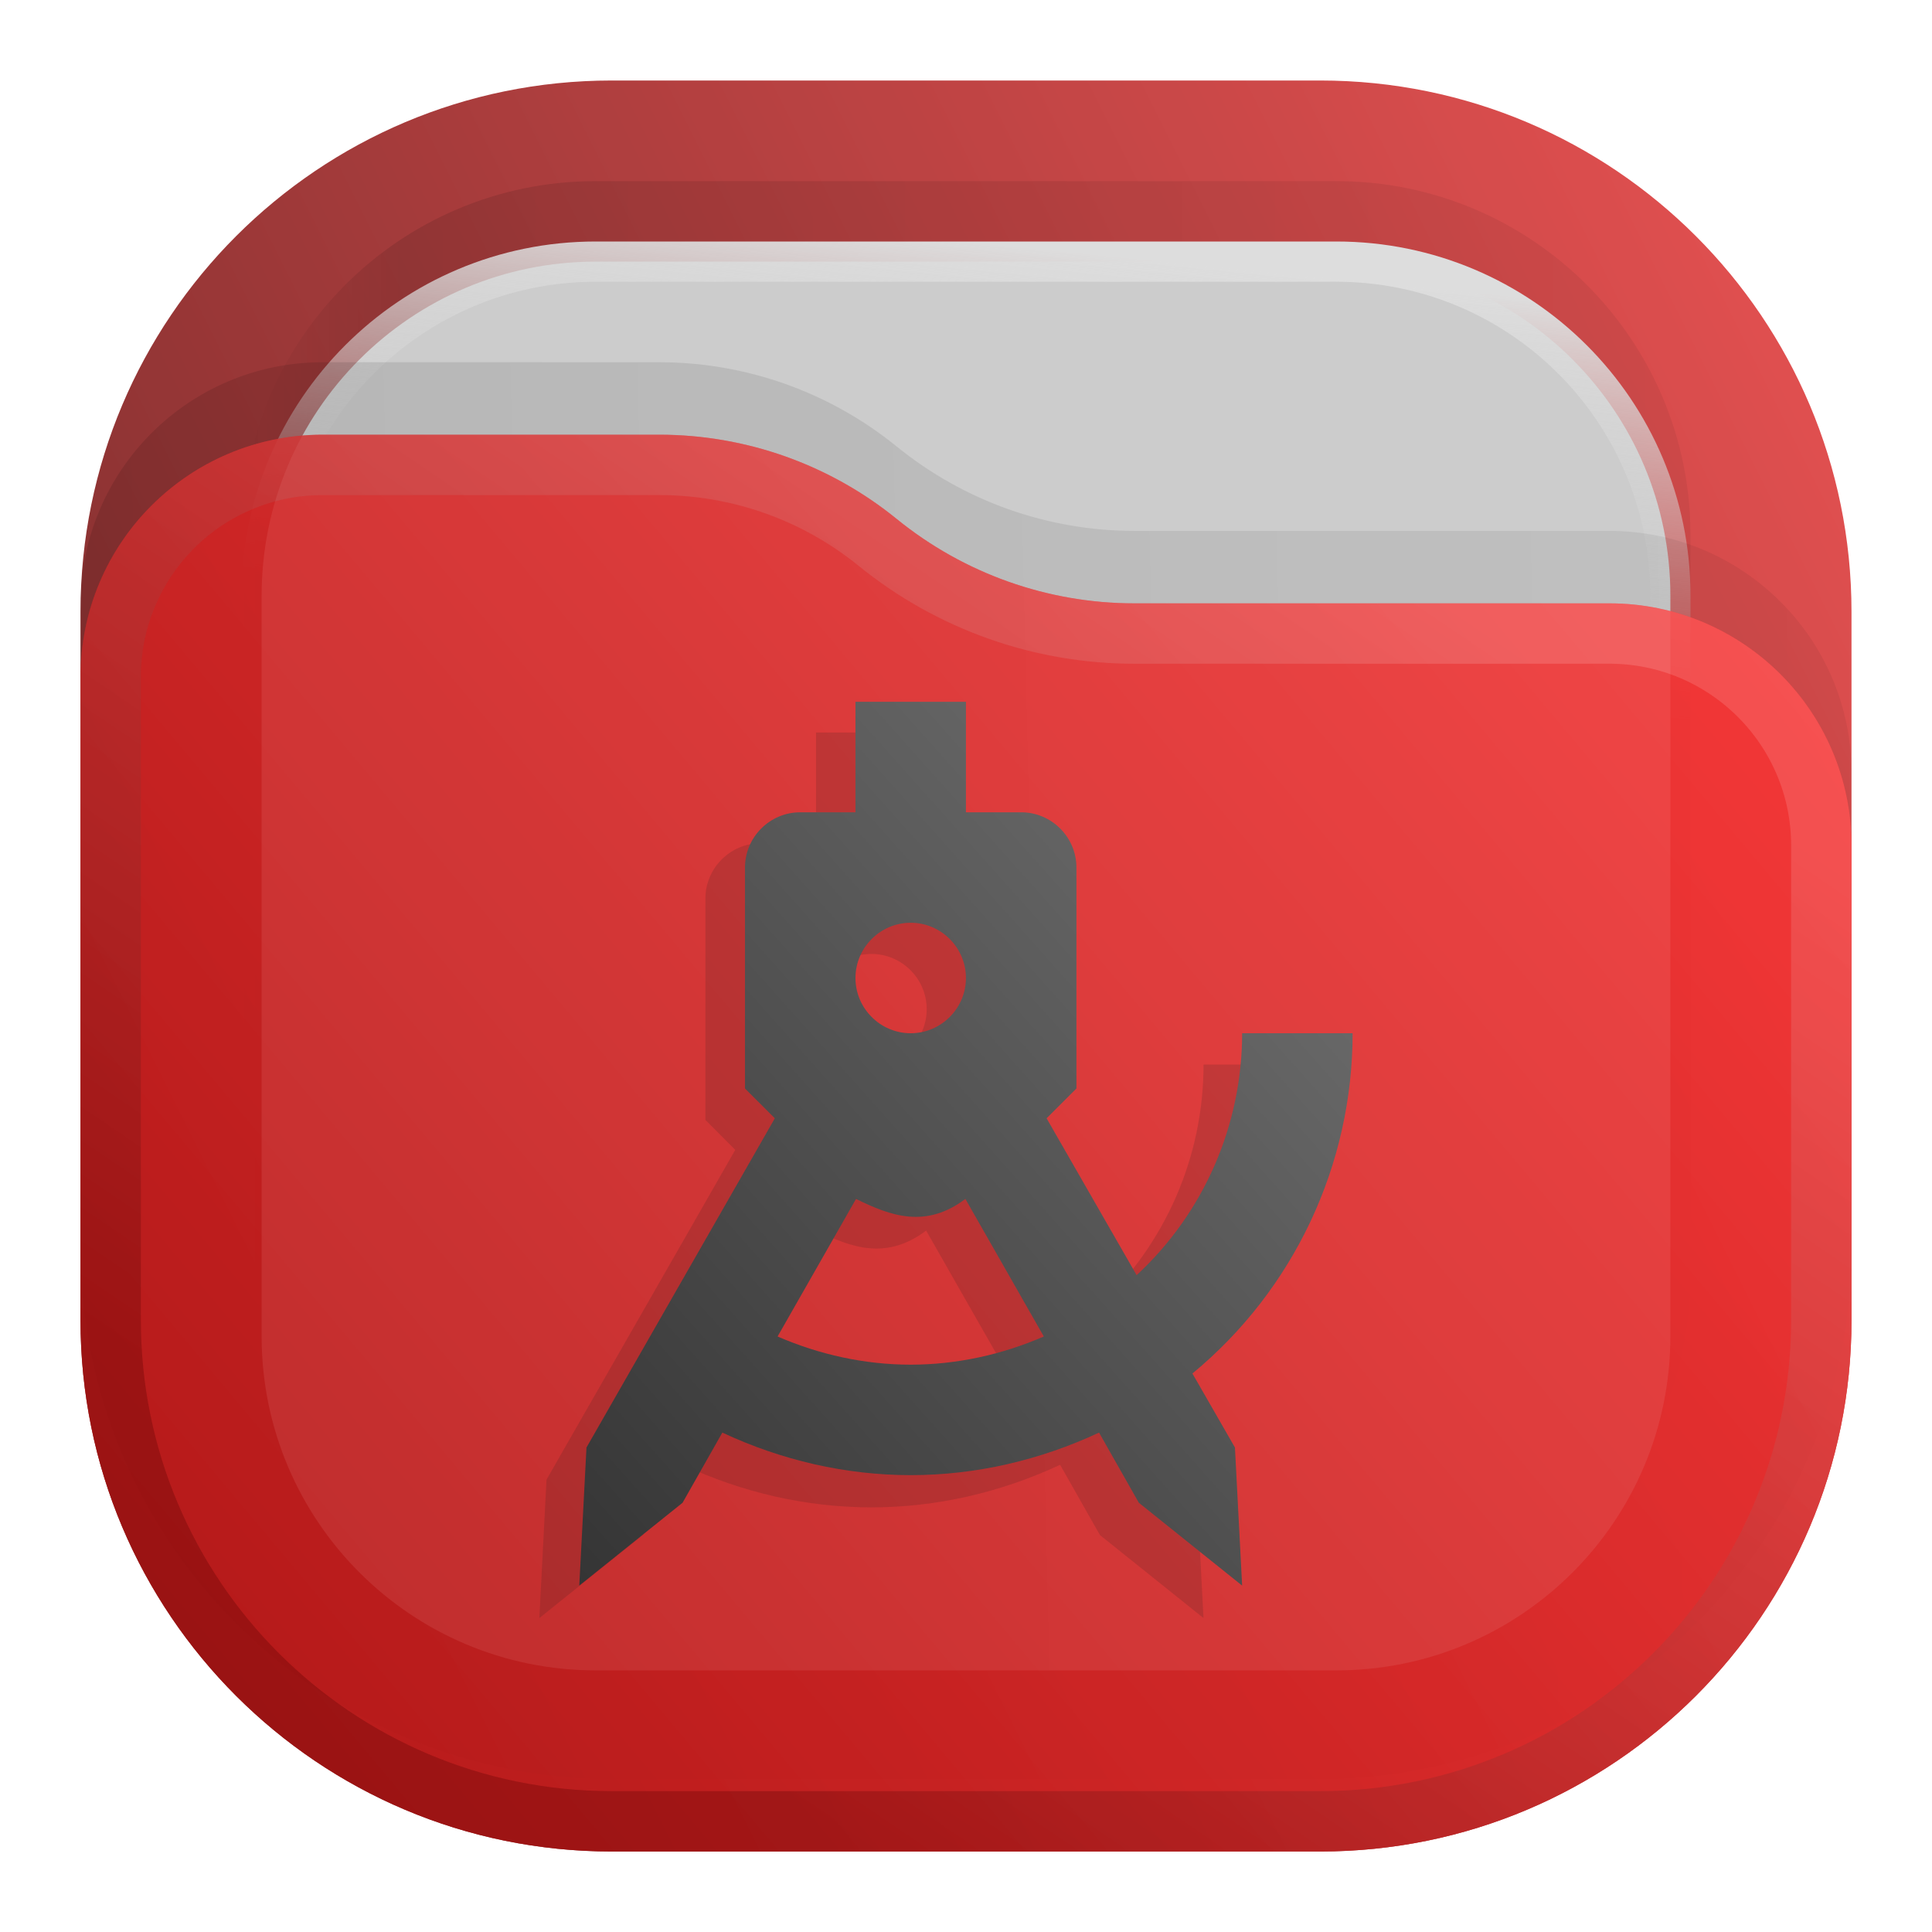
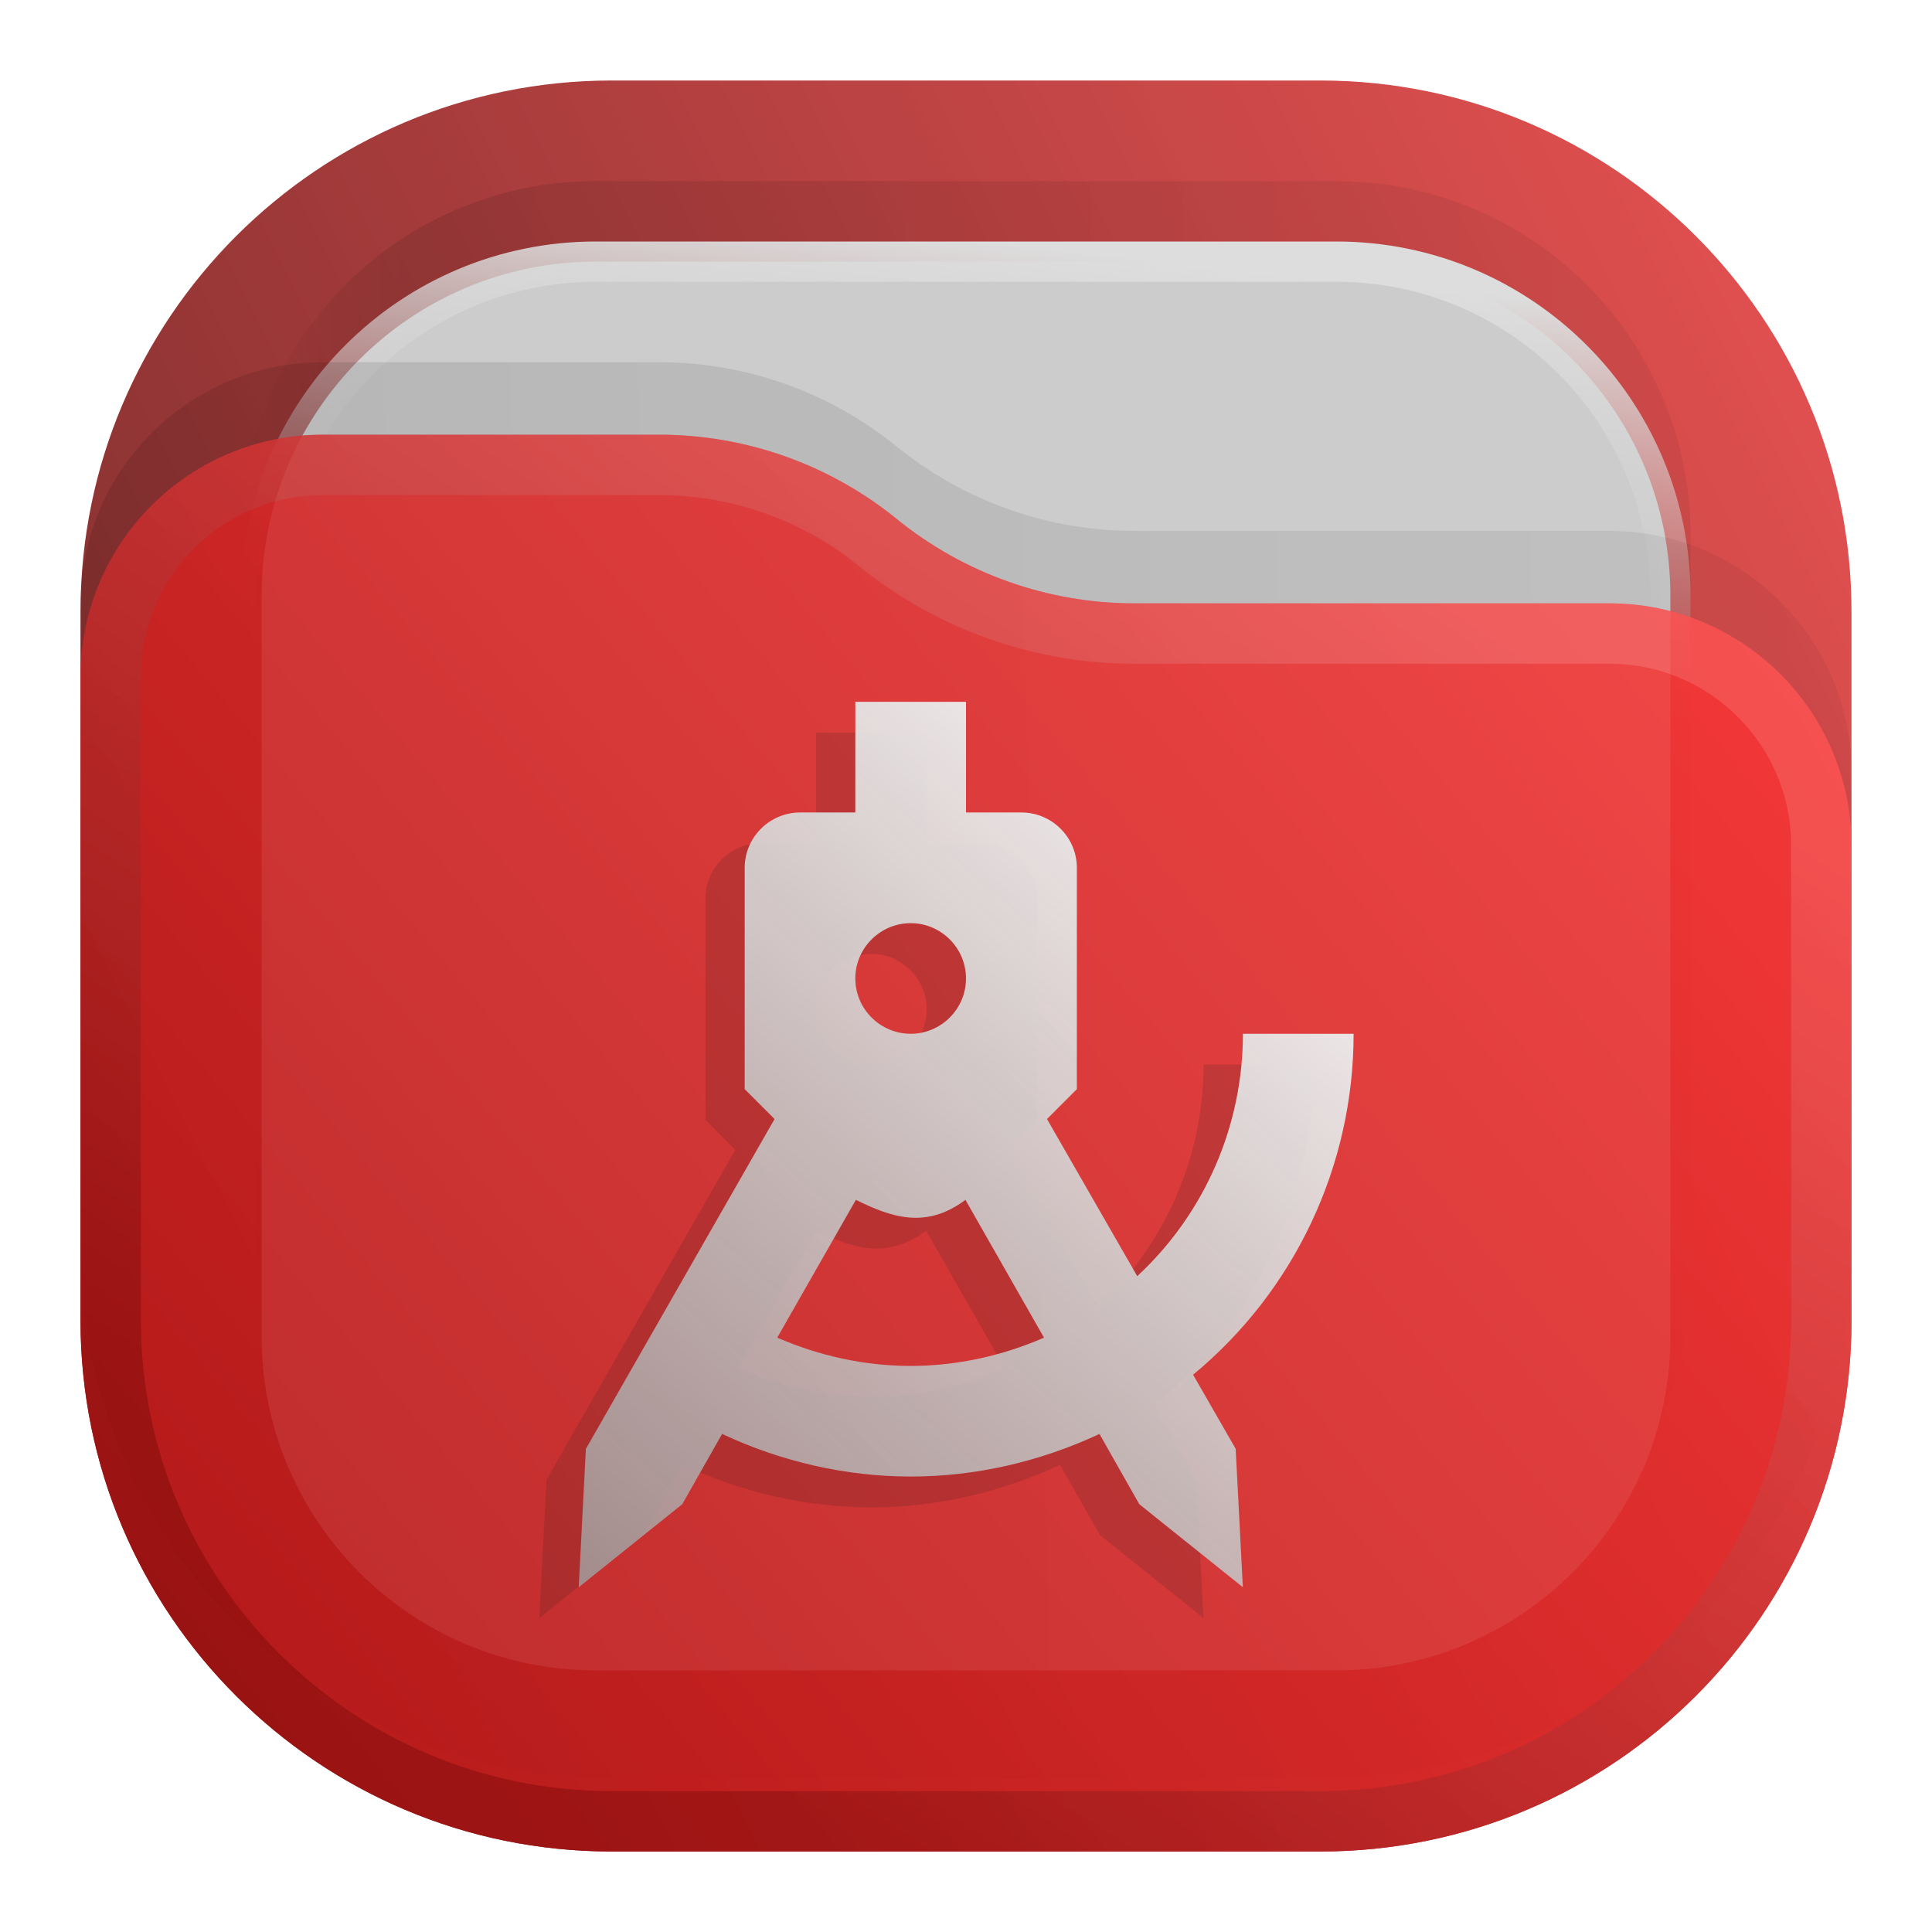
- <svg xmlns="http://www.w3.org/2000/svg" xmlns:xlink="http://www.w3.org/1999/xlink" width="24" height="24" viewBox="0 0 24 24" fill="none" version="1.1" id="svg17">
+ <svg xmlns="http://www.w3.org/2000/svg" width="24" height="24" viewBox="0 0 24 24" fill="none" version="1.1" id="svg17">
  <rect opacity="0.812" x="1" y="1" width="22" height="22" rx="6.6" fill="url(#paint0_linear_201_71)" id="rect1" />
  <rect opacity="0.125" x="3" y="2.25" width="18" height="18" rx="4.4" fill="url(#paint1_linear_201_71)" fill-opacity="0.875" id="rect2" />
  <rect x="3.25" y="3.25" width="17.5" height="17.5" rx="4.15" fill="#CCCCCC" stroke="url(#paint2_linear_201_71)" stroke-width="0.5" id="rect3" />
  <path opacity="0.125" d="M1 7.508C1 5.847 2.347 4.5 4.008 4.5H8.19C9.265 4.5 10.307 4.87 11.141 5.548V5.548C11.975 6.225 13.016 6.595 14.091 6.595H19.992C21.653 6.595 23 7.942 23 9.603V15.5C23 19.145 20.045 22.1 16.4 22.1H7.6C3.955 22.1 1 19.145 1 15.5V7.508Z" fill="url(#paint3_linear_201_71)" fill-opacity="0.875" id="path3" />
  <g opacity="0.875" id="g5">
    <path d="M1 8.408C1 6.747 2.347 5.4 4.008 5.4H8.19C9.265 5.4 10.307 5.77 11.141 6.448V6.448C11.975 7.125 13.016 7.495 14.091 7.495H19.992C21.653 7.495 23 8.842 23 10.503V16.4C23 20.045 20.045 23 16.4 23H7.6C3.955 23 1 20.045 1 16.4V8.408Z" fill="url(#paint4_linear_201_71)" id="path4" />
    <path d="M22.625 10.503V16.4C22.625 19.838 19.838 22.625 16.4 22.625H7.6C4.162 22.625 1.375 19.838 1.375 16.4V8.408C1.375 6.954 2.554 5.775 4.008 5.775H8.19C9.179 5.775 10.137 6.115 10.904 6.739C11.805 7.471 12.93 7.87 14.091 7.87H19.992C21.446 7.87 22.625 9.049 22.625 10.503Z" stroke="url(#paint5_linear_201_71)" stroke-opacity="0.375" stroke-width="0.75" stroke-linejoin="round" id="path5" />
  </g>
  <defs id="defs17">
    <linearGradient id="paint0_linear_201_71" x1="23" y1="1" x2="1" y2="12" gradientUnits="userSpaceOnUse">
      <stop stop-color="#E32A2A" id="stop5" />
      <stop offset="1" stop-color="#680000" id="stop6" />
    </linearGradient>
    <linearGradient id="paint1_linear_201_71" x1="21" y1="4" x2="3" y2="4" gradientUnits="userSpaceOnUse">
      <stop stop-opacity="0.5" id="stop7" />
      <stop offset="0.89" id="stop8" />
      <stop offset="1" stop-opacity="0" id="stop9" />
    </linearGradient>
    <linearGradient id="paint2_linear_201_71" x1="12" y1="3" x2="11.5" y2="8" gradientUnits="userSpaceOnUse">
      <stop stop-color="#DDDDDD" id="stop10" />
      <stop offset="1" stop-color="#CCCCCC" stop-opacity="0" id="stop11" />
    </linearGradient>
    <linearGradient id="paint3_linear_201_71" x1="23" y1="9" x2="1.012" y2="9.521" gradientUnits="userSpaceOnUse">
      <stop stop-opacity="0.5" id="stop12" />
      <stop offset="1" id="stop13" />
    </linearGradient>
    <linearGradient id="paint4_linear_201_71" x1="23" y1="5.4" x2="1.429" y2="23.512" gradientUnits="userSpaceOnUse">
      <stop stop-color="#FF3838" id="stop14" />
      <stop offset="1" stop-color="#B71414" id="stop15" />
    </linearGradient>
    <linearGradient id="paint5_linear_201_71" x1="15" y1="5.5" x2="5.5" y2="19.5" gradientUnits="userSpaceOnUse">
      <stop stop-color="#FF8383" id="stop16" />
      <stop offset="1" stop-color="#680000" id="stop17" />
    </linearGradient>
-     <linearGradient id="a" x1="-240.47" x2="-240.47" y1="-60.605" y2="-29.026" gradientTransform="matrix(0.96667,0,0,0.95,262.45,67.575)" gradientUnits="userSpaceOnUse">
-       <stop stop-color="#4285db" offset="0" id="stop13351" />
-       <stop stop-color="#42b9db" offset="1" id="stop13353" />
+     <linearGradient id="paint6_linear_207_44" x1="18.439" y1="8.107" x2="9.388" y2="21.115" gradientUnits="userSpaceOnUse" gradientTransform="matrix(0.933037,0,0,0.933037,0.8403825,0.5691882)">
+       <stop stop-color="#E996B1" id="stop20" />
+       <stop offset="1" stop-color="#BC546F" id="stop21" />
    </linearGradient>
-     <linearGradient id="b" x1="10.583" x2="225.69" y1="-184.68" y2="-184.68" gradientTransform="matrix(0.11417,0,0,0.11417,18.557,59.5)" gradientUnits="userSpaceOnUse">
-       <stop stop-color="#fafbfb" offset="0" id="stop13356" />
-       <stop stop-color="#fafbfb" stop-opacity="0" offset="1" id="stop13358" />
-     </linearGradient>
-     <linearGradient id="c" x1="520" x2="410" y1="-620" y2="-620" gradientTransform="matrix(0.0302,0,0,0.0302,18.557,59.5)" gradientUnits="userSpaceOnUse">
-       <stop offset="0" id="stop13361" />
-       <stop stop-opacity="0" offset="1" id="stop13363" />
-     </linearGradient>
-     <radialGradient id="paint0_radial_2_164-4" cx="0" cy="0" r="1" gradientUnits="userSpaceOnUse" gradientTransform="matrix(0,22,-22,0,32,1.00004)">
-       <stop stop-color="#C5FFFE" id="stop8570-4" />
-       <stop offset="1" stop-color="#00FFFF" id="stop8572-3" />
-     </radialGradient>
-     <radialGradient id="paint1_radial_2_164-8" cx="0" cy="0" r="1" gradientUnits="userSpaceOnUse" gradientTransform="matrix(3.8397244e-5,22,-22,3.8397244e-5,-8,1)">
-       <stop stop-color="#58C6E3" id="stop8575-6" />
-       <stop offset="1" stop-color="#034DB0" id="stop8577-8" />
-     </radialGradient>
-     <linearGradient id="paint6_linear_211_10" x1="18" y1="9" x2="6" y2="21" gradientUnits="userSpaceOnUse" gradientTransform="matrix(0.8749563,0,0,0.9407248,1.48864,0.503841)">
-       <stop stop-color="#999999" id="stop19" />
-       <stop offset="1" stop-color="#333333" id="stop20" />
+     <linearGradient id="paint7_linear_207_95" x1="16.675" y1="9" x2="8.286" y2="19.755" gradientUnits="userSpaceOnUse" gradientTransform="translate(-0.4660974)">
+       <stop stop-color="#0BB1CB" id="stop30" />
+       <stop offset="1" stop-color="#006599" id="stop31" />
    </linearGradient>
    <linearGradient id="paint6_linear_207_79" x1="17.133" y1="8.333" x2="6.867" y2="20.067" gradientUnits="userSpaceOnUse" gradientTransform="matrix(0.9374971,0,0,0.9374971,0.7500512,0.9055678)">
-       <stop stop-color="#FF7C7D" id="stop19-9" />
-       <stop offset="1" stop-color="#751010" id="stop20-3" />
+       <stop stop-color="#FF7C7D" id="stop19" offset="0" style="stop-color:#ffffff;stop-opacity:1;" />
+       <stop offset="1" stop-color="#751010" id="stop20-3" style="stop-color:#a2a2a2;stop-opacity:0.812;" />
    </linearGradient>
-     <linearGradient xlink:href="#linearGradient37341" id="linearGradient37329" x1="-17.668" y1="175.313" x2="208.094" y2="-26.486" gradientUnits="userSpaceOnUse" />
-     <linearGradient id="linearGradient37341">
-       <stop style="stop-color:#333333;stop-opacity:1" offset="0" id="stop37337" />
-       <stop style="stop-color:#808080;stop-opacity:1" offset="1" id="stop37339" />
-     </linearGradient>
-     <linearGradient xlink:href="#linearGradient37341" id="linearGradient17" gradientUnits="userSpaceOnUse" x1="-17.668" y1="175.313" x2="208.094" y2="-26.486" />
-     <linearGradient xlink:href="#linearGradient37341" id="linearGradient18" gradientUnits="userSpaceOnUse" x1="-17.668" y1="175.313" x2="208.094" y2="-26.486" />
-     <linearGradient xlink:href="#linearGradient37341" id="linearGradient19" gradientUnits="userSpaceOnUse" x1="-17.668" y1="175.313" x2="208.094" y2="-26.486" />
-     <linearGradient xlink:href="#linearGradient37341" id="linearGradient20" gradientUnits="userSpaceOnUse" x1="-17.668" y1="175.313" x2="208.094" y2="-26.486" />
  </defs>
  <path d="m 10.137,9.1 v 1.375 H 9.45 c -0.378,0 -0.687,0.309 -0.687,0.687 v 2.75 L 9.134,14.284 6.789,18.381 6.7,20.1 7.986,19.069 8.481,18.196 c 0.736,0.344 1.533,0.529 2.344,0.529 0.811,0 1.609,-0.186 2.344,-0.529 l 0.495,0.873 1.286,1.031 -0.089,-1.719 -0.529,-0.921 c 1.265,-1.045 1.994,-2.599 1.994,-4.235 h -1.375 c 0,1.141 -0.474,2.234 -1.313,3.011 l -1.121,-1.952 0.371,-0.371 v -2.75 c 0,-0.378 -0.309,-0.687 -0.688,-0.687 H 11.512 V 9.1 Z m 0.688,2.75 c 0.378,0 0.687,0.309 0.687,0.687 0,0.378 -0.309,0.687 -0.687,0.687 -0.378,0 -0.688,-0.309 -0.688,-0.687 0,-0.378 0.309,-0.687 0.688,-0.687 z m -0.681,3.437 c 0.433,0.213 0.866,0.371 1.361,0 l 0.976,1.712 c -0.522,0.227 -1.086,0.351 -1.657,0.351 -0.571,0 -1.134,-0.124 -1.657,-0.351 z" fill="url(#paint6_linear_207_79)" id="path20" style="opacity:0.15;fill:#1a1a1a;stroke-width:0.937" />
-   <g id="g37299" transform="matrix(0.05952444,0,0,0.05952445,7.196104,8.718256)" style="fill:url(#linearGradient37329);fill-opacity:1">
-     <g id="g37301" style="fill:url(#linearGradient20);fill-opacity:1">
-       <g id="g37303" style="fill:url(#linearGradient19);fill-opacity:1">
-         <g id="g37309" style="fill:url(#linearGradient18);fill-opacity:1">
-           <path d="M 57.637,0 V 23.055 H 46.109 c -6.339,0 -11.527,5.187 -11.527,11.527 v 46.113 l 6.227,6.223 -39.309,68.703 -1.5,28.82 21.555,-17.293 8.3,-14.64 c 12.336,5.765 25.707,8.879 39.309,8.879 13.606,0 26.977,-3.114 39.309,-8.879 l 8.3,14.64 21.559,17.293 -1.5,-28.82 -8.875,-15.445 c 21.211,-17.524 33.43,-43.574 33.43,-71.012 h -23.055 c 0,19.137 -7.953,37.465 -22.02,50.492 L 97.523,86.918 103.75,80.695 V 34.582 c 0,-6.34 -5.188,-11.527 -11.531,-11.527 H 80.691 V 0 Z m 11.527,46.109 c 6.34,0 11.527,5.188 11.527,11.528 0,6.34 -5.187,11.527 -11.527,11.527 -6.34,0 -11.527,-5.187 -11.527,-11.527 0,-6.34 5.187,-11.528 11.527,-11.528 z m -11.41,57.637 c 7.262,3.574 14.523,6.227 22.824,0 l 16.367,28.707 c -8.757,3.801 -18.211,5.879 -27.781,5.879 -9.566,0 -19.019,-2.078 -27.781,-5.879 z" style="fill:url(#linearGradient17);fill-opacity:1;stroke:none" id="path37317" />
-         </g>
-       </g>
-     </g>
-   </g>
+   <path d="M 10.625,8.718 V 10.093 H 9.938 c -0.378,0 -0.687,0.309 -0.687,0.687 v 2.75 l 0.371,0.371 -2.344,4.097 -0.089,1.719 1.286,-1.031 0.495,-0.873 c 0.736,0.344 1.533,0.529 2.344,0.529 0.811,0 1.609,-0.186 2.344,-0.529 l 0.495,0.873 1.286,1.031 -0.089,-1.719 -0.529,-0.921 c 1.265,-1.045 1.994,-2.599 1.994,-4.235 h -1.375 c 0,1.141 -0.474,2.234 -1.313,3.011 l -1.121,-1.952 0.371,-0.371 v -2.75 c 0,-0.378 -0.309,-0.687 -0.688,-0.687 H 12 V 8.718 Z m 0.688,2.75 c 0.378,0 0.687,0.309 0.687,0.687 0,0.378 -0.309,0.687 -0.687,0.687 -0.378,0 -0.688,-0.309 -0.688,-0.687 0,-0.378 0.309,-0.687 0.688,-0.687 z m -0.681,3.437 c 0.433,0.213 0.866,0.371 1.361,0 l 0.976,1.712 c -0.522,0.227 -1.086,0.351 -1.657,0.351 -0.571,0 -1.134,-0.124 -1.657,-0.351 z" fill="url(#paint6_linear_207_79)" id="path6" style="fill:url(#paint6_linear_207_79);stroke-width:0.937" />
</svg>
